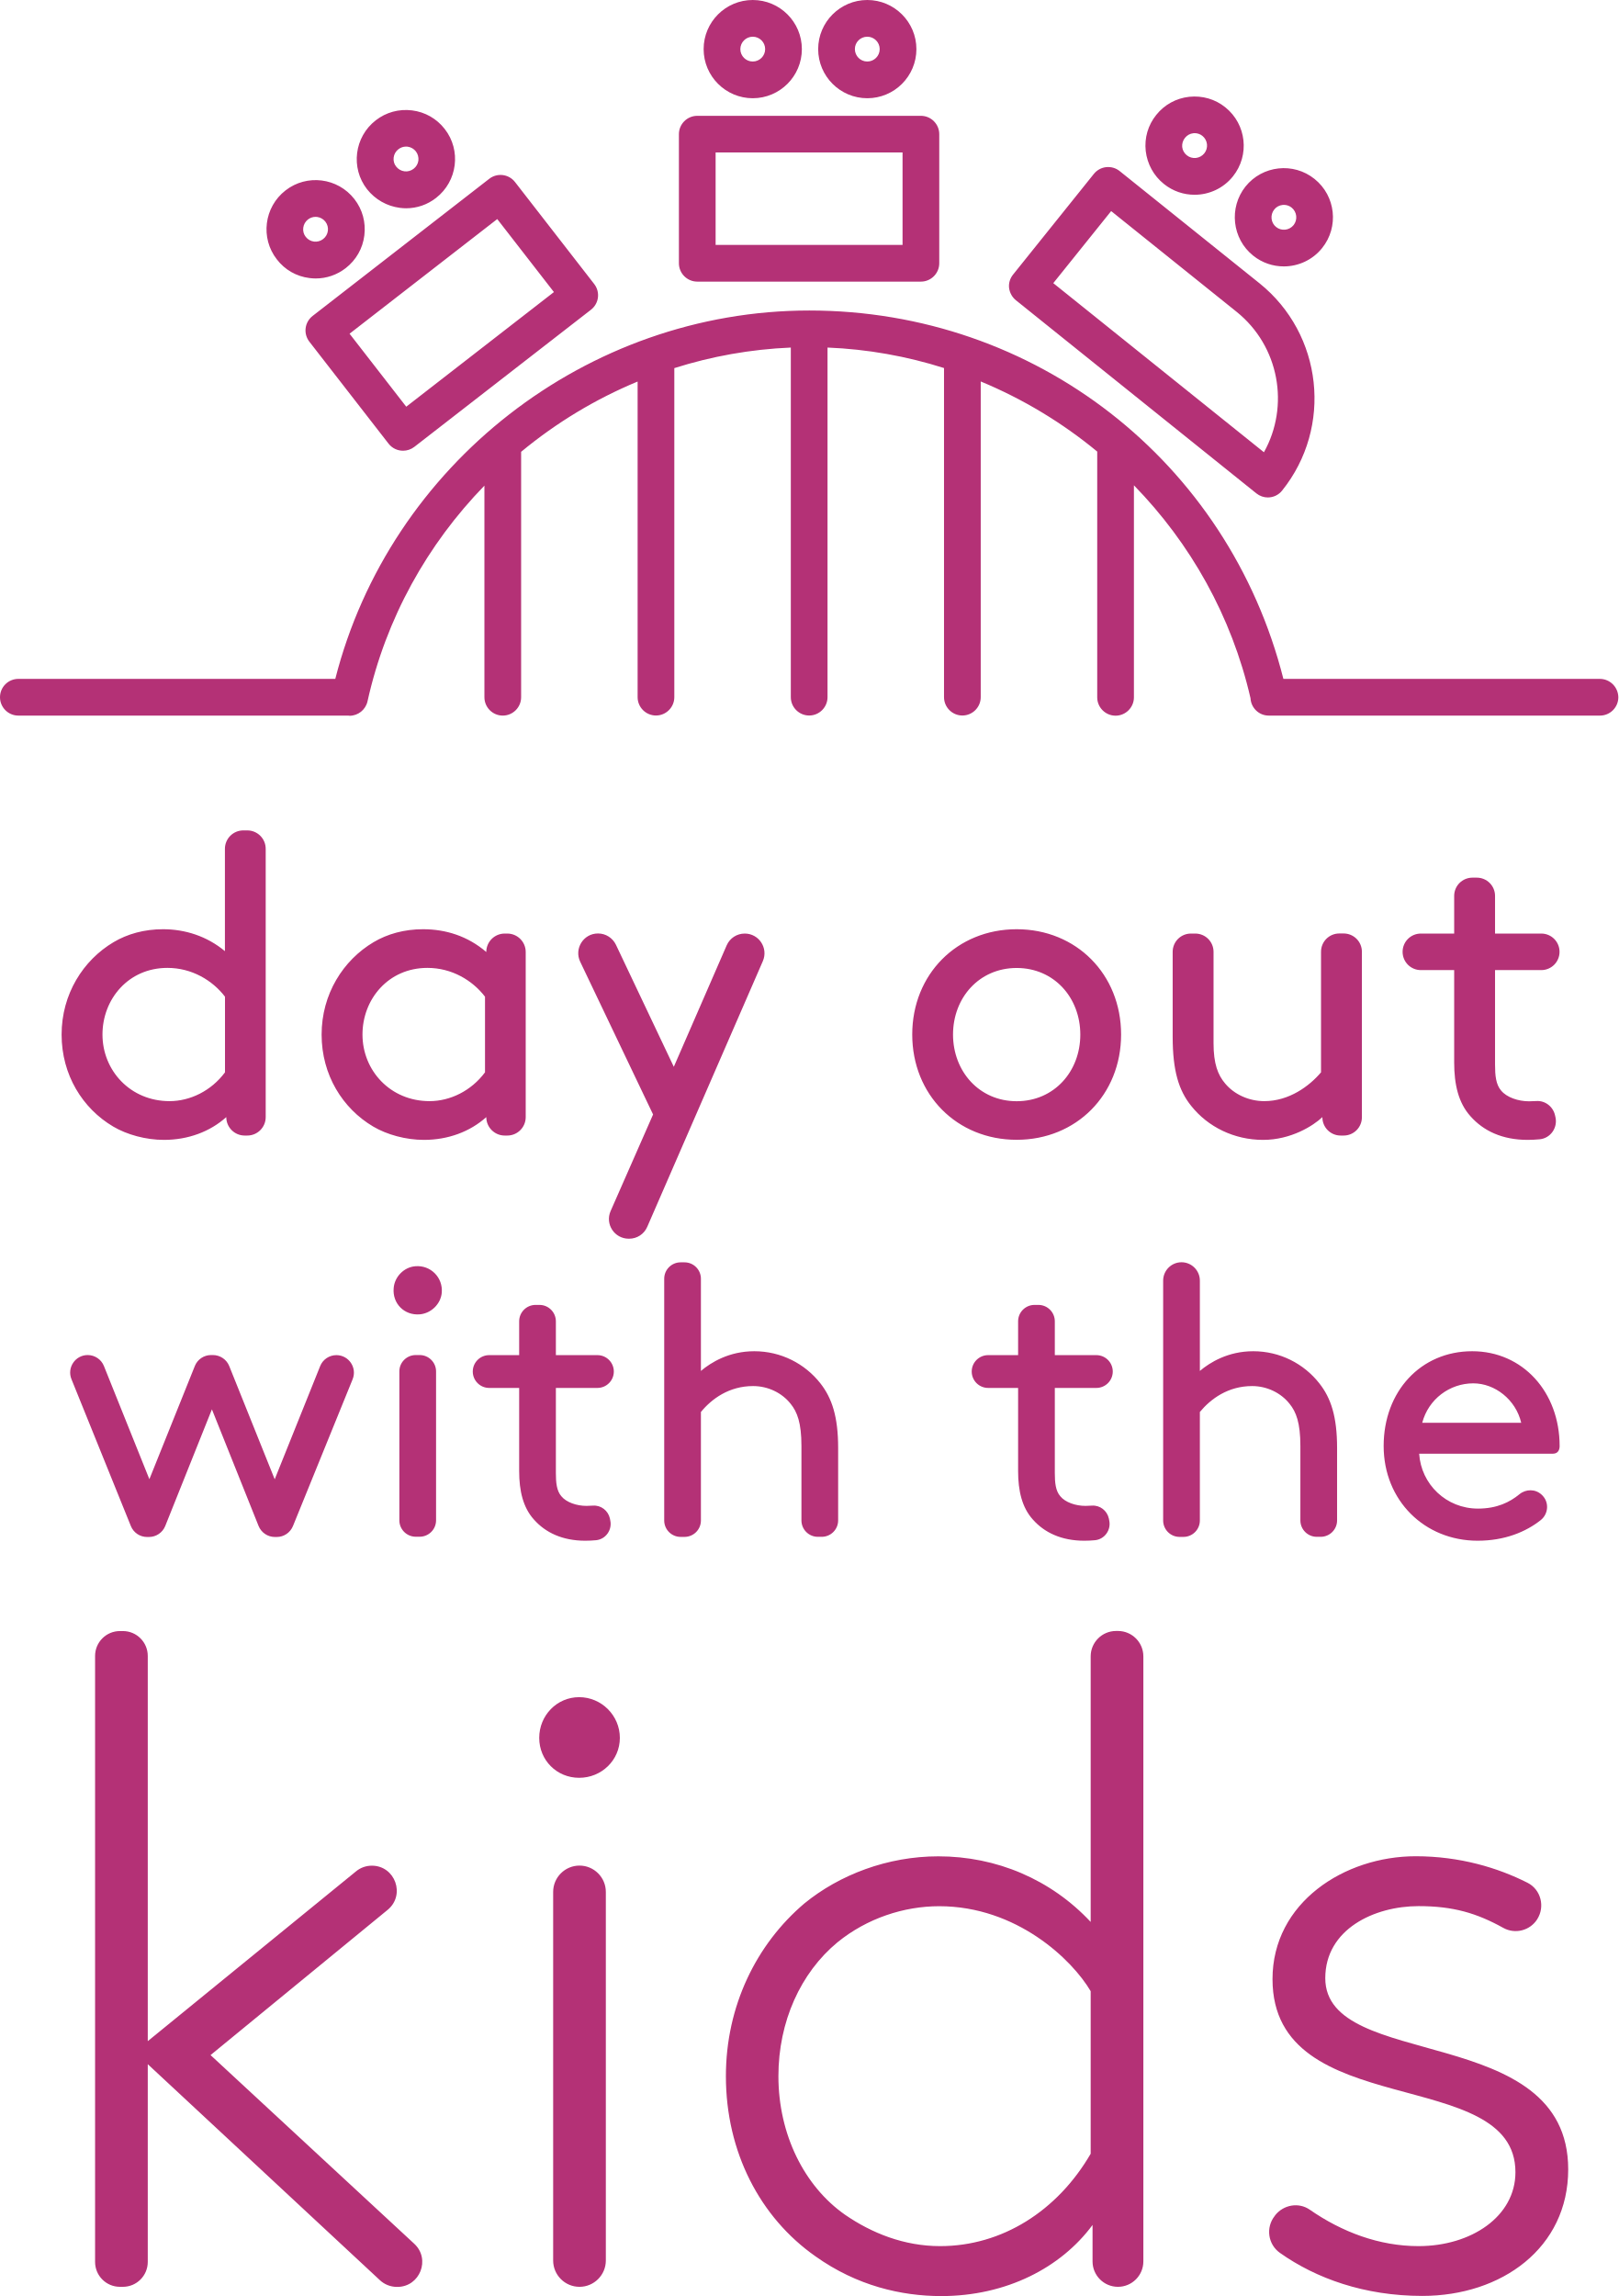
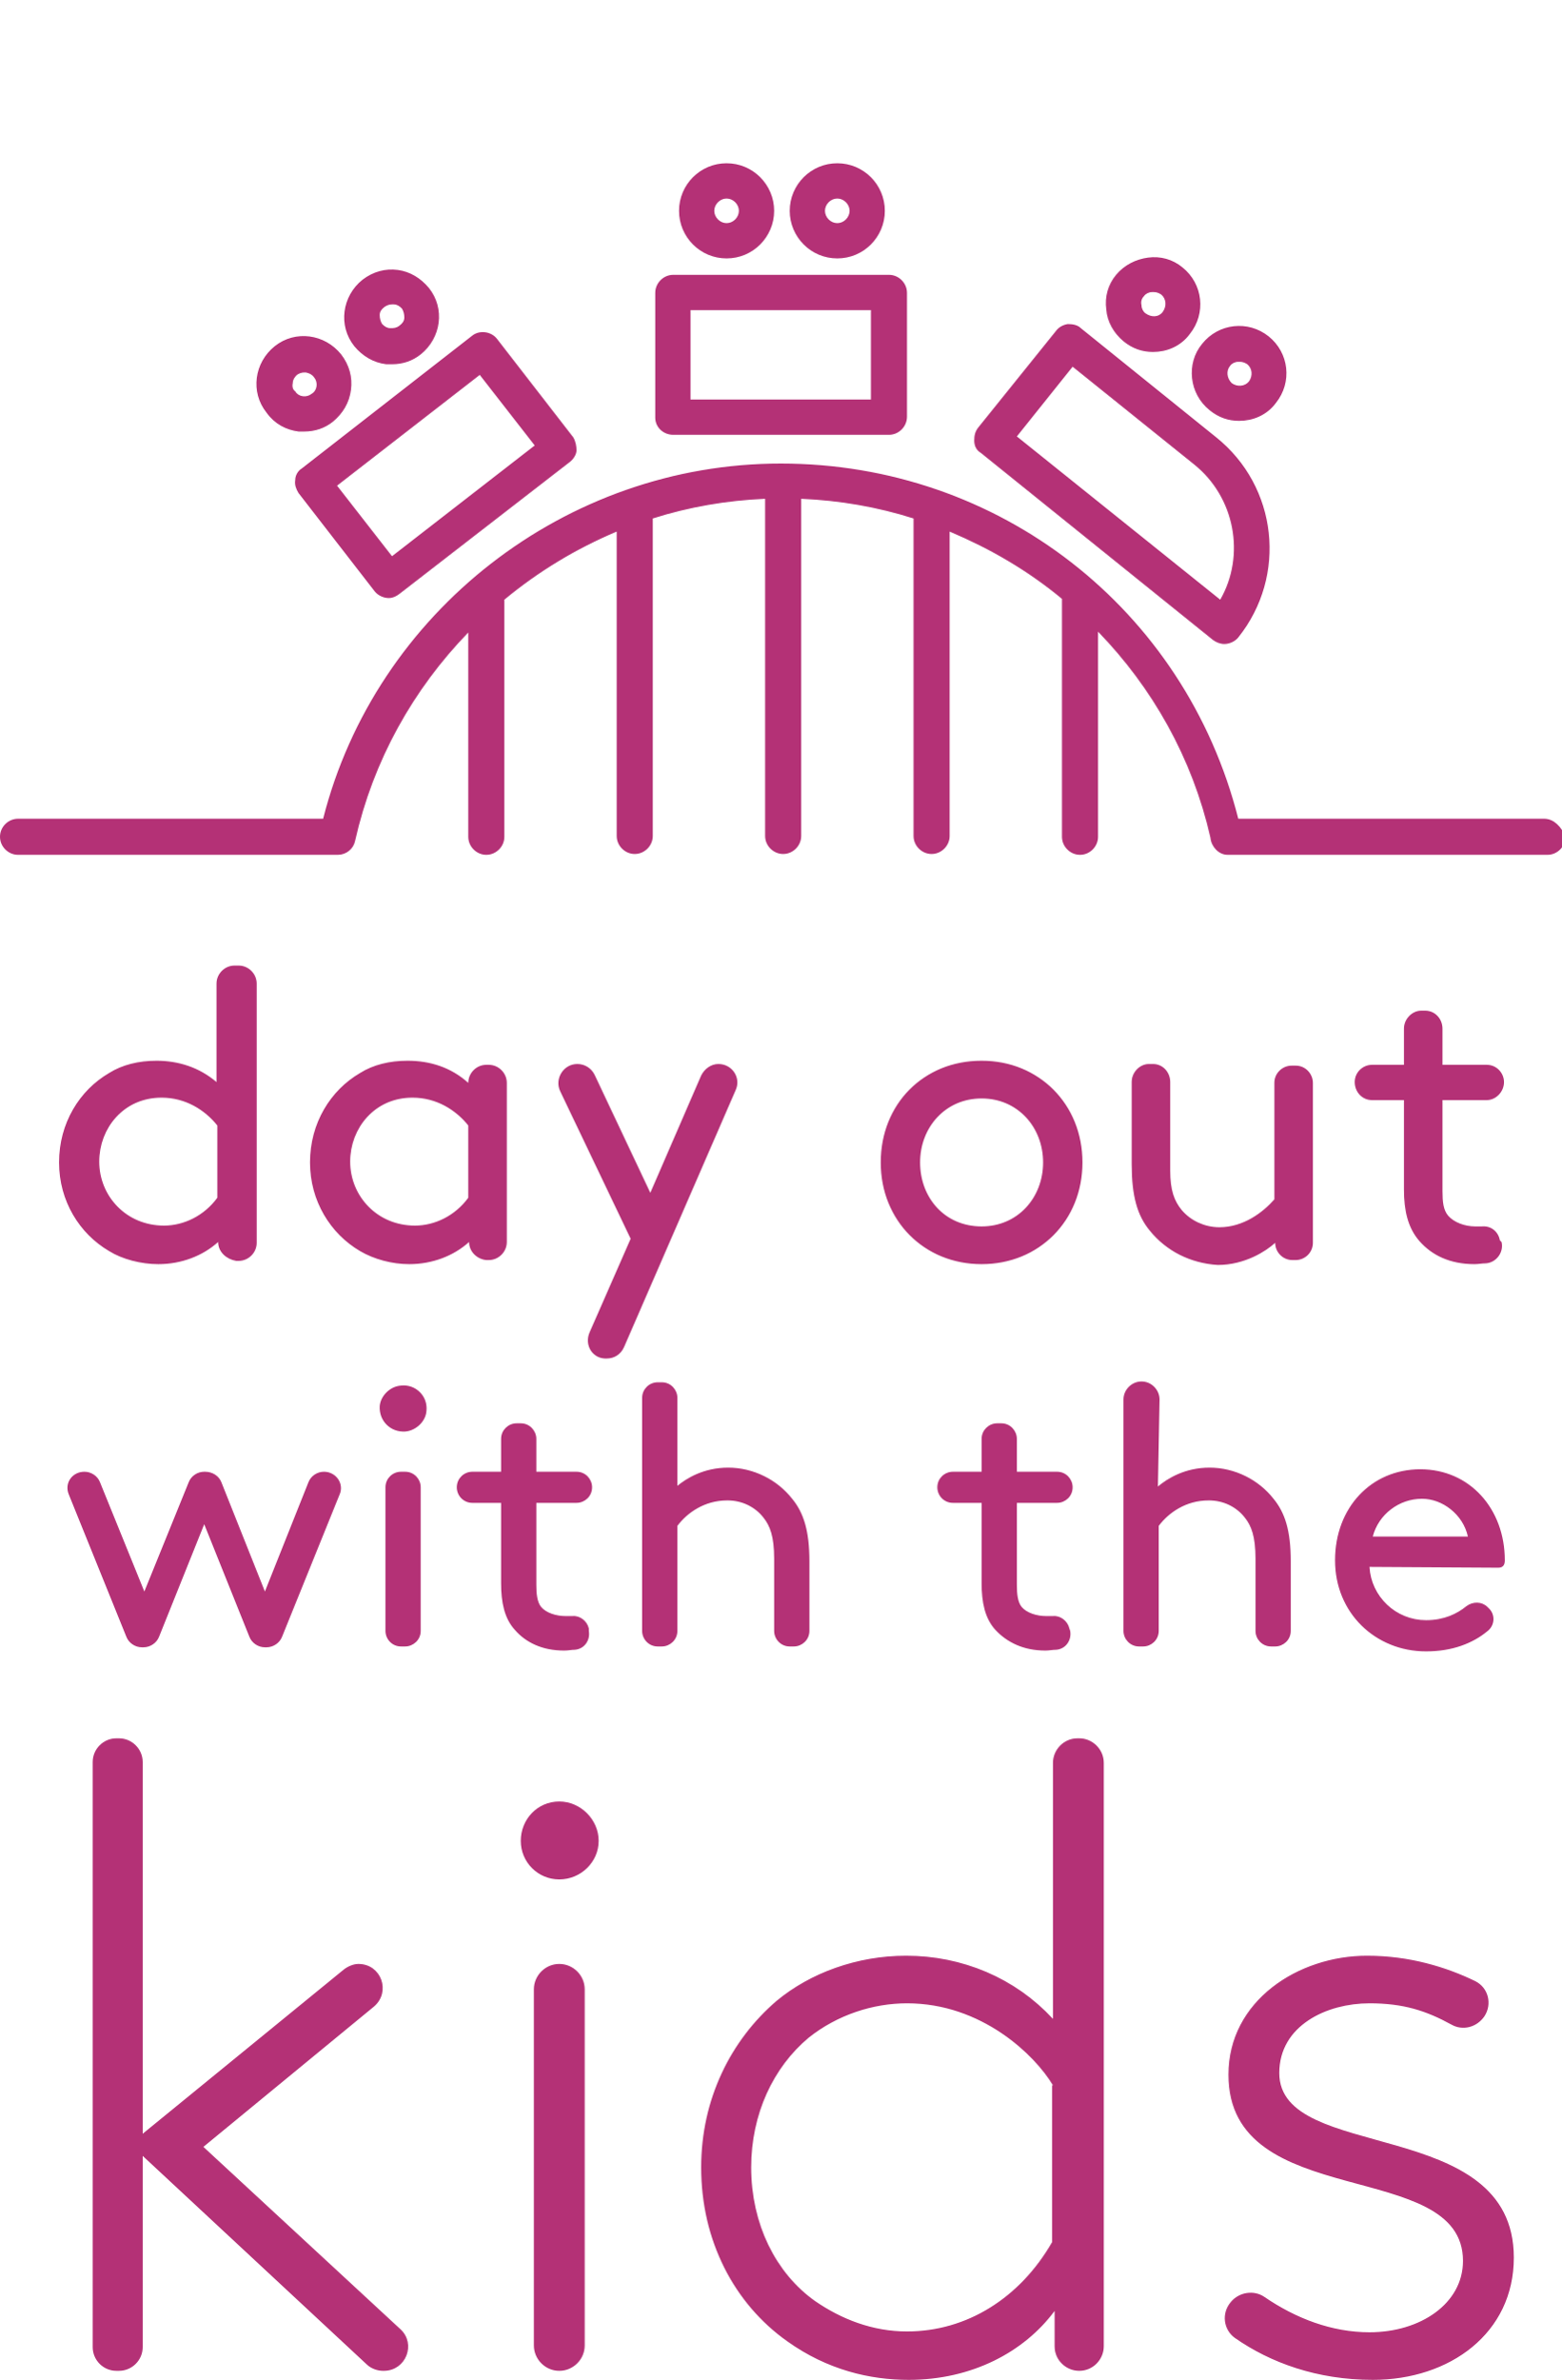
- <svg xmlns="http://www.w3.org/2000/svg" version="1.1" id="Layer_1" x="0px" y="0px" viewBox="0 0 190.44 270.19" style="enable-background:new 0 0 190.44 270.19;" xml:space="preserve">
+ <svg xmlns="http://www.w3.org/2000/svg" version="1.1" id="Layer_1" x="0px" y="0px" viewBox="0 0 190.4 290" style="enable-background:new 0 0 190.4 290;" xml:space="preserve">
  <style type="text/css">
	.st0{fill:#B43176;}
</style>
-   <path class="st0" d="M26.63,131.46c-1.92,1.72-4.5,2.68-7.34,2.68c-2.12,0-4.35-0.61-5.97-1.57c-3.59-2.12-6.07-6.07-6.07-10.82  c0-4.76,2.53-8.75,6.12-10.88c1.62-0.96,3.59-1.52,5.82-1.52c2.58,0,5.16,0.81,7.28,2.58V99.89c0-1.2,0.97-2.17,2.17-2.17h0.46  c1.2,0,2.17,0.97,2.17,2.17v31.57c0,1.2-0.97,2.17-2.17,2.17h-0.3C27.6,133.63,26.63,132.66,26.63,131.46L26.63,131.46z   M26.48,117.29c-1.47-1.92-3.9-3.39-6.78-3.39c-4.6,0-7.64,3.69-7.64,7.84c0,4.25,3.29,7.84,7.89,7.84c2.43,0,4.91-1.21,6.53-3.39  V117.29z M57.23,131.46c-1.92,1.72-4.5,2.68-7.34,2.68c-2.12,0-4.35-0.61-5.97-1.57c-3.59-2.12-6.07-6.07-6.07-10.82  c0-4.76,2.53-8.75,6.12-10.88c1.62-0.96,3.59-1.52,5.82-1.52c2.68,0,5.26,0.81,7.44,2.68v0c0-1.2,0.97-2.17,2.17-2.17h0.3  c1.2,0,2.17,0.97,2.17,2.17v19.43c0,1.2-0.97,2.17-2.17,2.17h-0.3C58.21,133.63,57.23,132.66,57.23,131.46L57.23,131.46z   M57.08,117.29c-1.47-1.92-3.9-3.39-6.78-3.39c-4.6,0-7.64,3.69-7.64,7.84c0,4.25,3.29,7.84,7.89,7.84c2.43,0,4.91-1.21,6.53-3.39  V117.29z M71.86,142.52l5-11.37l-8.58-17.98c-0.73-1.54,0.39-3.32,2.09-3.32h0.02c0.9,0,1.71,0.52,2.1,1.33l6.81,14.36l6.22-14.29  c0.37-0.85,1.2-1.39,2.13-1.39h0c1.67,0,2.79,1.71,2.13,3.24l-13.61,31.28c-0.37,0.85-1.2,1.39-2.13,1.39h-0.04  C72.31,145.77,71.19,144.05,71.86,142.52z M119.65,109.35c7.03,0,12.29,5.31,12.29,12.39s-5.26,12.39-12.29,12.39  s-12.29-5.31-12.29-12.39S112.62,109.35,119.65,109.35z M119.65,129.59c4.4,0,7.49-3.49,7.49-7.84c0-4.35-3.09-7.84-7.49-7.84  c-4.4,0-7.49,3.49-7.49,7.84C112.17,126.09,115.25,129.59,119.65,129.59z M140.19,130.14c-1.47-1.82-2.18-4.15-2.18-8.14v-9.99  c0-1.19,0.96-2.15,2.15-2.15h0.51c1.19,0,2.15,0.96,2.15,2.15v10.75c0,2.43,0.51,3.74,1.37,4.75c1.06,1.27,2.78,2.07,4.6,2.07  c2.93,0,5.31-1.77,6.68-3.39v-14.19c0-1.19,0.96-2.15,2.15-2.15h0.51c1.19,0,2.15,0.96,2.15,2.15v19.48c0,1.19-0.96,2.15-2.15,2.15  h-0.35c-1.19,0-2.15-0.96-2.15-2.15v-0.02c-1.06,1.01-3.69,2.68-6.98,2.68C145.25,134.14,142.16,132.62,140.19,130.14z   M183.06,131.47c0.28,1.25-0.59,2.48-1.86,2.6c-0.46,0.04-0.94,0.07-1.41,0.07c-2.99,0-5.21-1.06-6.73-2.78  c-1.42-1.57-1.92-3.74-1.92-6.32v-10.88h-3.92c-1.19,0-2.15-0.96-2.15-2.15v0c0-1.19,0.96-2.15,2.15-2.15h3.92v-4.43  c0-1.19,0.96-2.15,2.15-2.15h0.51c1.19,0,2.15,0.96,2.15,2.15v4.43h5.44c1.19,0,2.15,0.96,2.15,2.15v0c0,1.19-0.96,2.15-2.15,2.15  h-5.44v11.13c0,1.27,0.1,2.33,0.71,3.04c0.66,0.81,2.02,1.27,3.29,1.27c0.24,0,0.53-0.01,0.84-0.03c1.05-0.08,1.99,0.65,2.22,1.68  L183.06,131.47z M26.98,160.76l5.35,13.32l5.35-13.32c0.31-0.78,1.07-1.29,1.91-1.29h0c1.46,0,2.46,1.48,1.91,2.84l-7.02,17.27  c-0.32,0.78-1.07,1.29-1.91,1.29h-0.22c-0.84,0-1.6-0.51-1.92-1.3l-5.49-13.72l-5.49,13.72c-0.31,0.78-1.07,1.3-1.92,1.3h-0.22  c-0.84,0-1.6-0.51-1.91-1.29L8.41,162.3c-0.55-1.36,0.45-2.84,1.91-2.84h0c0.84,0,1.6,0.51,1.91,1.29l5.35,13.32l5.35-13.32  c0.31-0.78,1.07-1.29,1.91-1.29h0.21C25.91,159.46,26.67,159.98,26.98,160.76z M48.87,149.01c1.8-0.16,3.28,1.32,3.12,3.12  c-0.12,1.33-1.26,2.43-2.59,2.54c-1.81,0.15-3.23-1.27-3.07-3.08C46.43,150.26,47.53,149.12,48.87,149.01z M48.93,159.46h0.46  c1.07,0,1.93,0.87,1.93,1.93v17.52c0,1.07-0.87,1.93-1.93,1.93h-0.46c-1.07,0-1.93-0.87-1.93-1.93V161.4  C46.99,160.33,47.86,159.46,48.93,159.46z M71.82,178.91c0.25,1.12-0.53,2.23-1.67,2.34c-0.42,0.04-0.85,0.06-1.27,0.06  c-2.69,0-4.69-0.96-6.05-2.5c-1.27-1.41-1.73-3.37-1.73-5.69v-9.79h-3.53c-1.07,0-1.93-0.87-1.93-1.93v0c0-1.07,0.87-1.93,1.93-1.93  h3.53v-3.98c0-1.07,0.87-1.93,1.93-1.93h0.46c1.07,0,1.93,0.87,1.93,1.93v3.98h4.89c1.07,0,1.93,0.87,1.93,1.93v0  c0,1.07-0.87,1.93-1.93,1.93h-4.89v10.01c0,1.14,0.09,2.09,0.64,2.73c0.59,0.73,1.82,1.14,2.96,1.14c0.21,0,0.48-0.01,0.76-0.03  c0.95-0.07,1.8,0.59,2,1.52L71.82,178.91z M82.49,161.33c1.18-1,3.32-2.32,6.28-2.32c3.14,0,5.96,1.46,7.78,3.78  c1.36,1.73,2.09,3.92,2.09,7.6v8.53c0,1.07-0.87,1.93-1.93,1.93h-0.46c-1.07,0-1.93-0.87-1.93-1.93v-8.76c0-2.73-0.5-4.01-1.27-4.96  c-1-1.27-2.64-2.09-4.42-2.09c-2.82,0-4.87,1.5-6.14,3.05v12.77c0,1.07-0.87,1.93-1.93,1.93H80.1c-1.07,0-1.93-0.87-1.93-1.93  v-28.45c0-1.07,0.87-1.93,1.93-1.93h0.46c1.07,0,1.93,0.87,1.93,1.93V161.33z M130.54,178.91c0.25,1.12-0.53,2.23-1.67,2.34  c-0.42,0.04-0.85,0.06-1.27,0.06c-2.68,0-4.69-0.96-6.05-2.5c-1.27-1.41-1.73-3.37-1.73-5.69v-9.79h-3.53  c-1.07,0-1.93-0.87-1.93-1.93v0c0-1.07,0.87-1.93,1.93-1.93h3.53v-3.98c0-1.07,0.87-1.93,1.93-1.93h0.46c1.07,0,1.93,0.87,1.93,1.93  v3.98h4.89c1.07,0,1.93,0.87,1.93,1.93v0c0,1.07-0.87,1.93-1.93,1.93h-4.89v10.01c0,1.14,0.09,2.09,0.64,2.73  c0.59,0.73,1.82,1.14,2.96,1.14c0.21,0,0.48-0.01,0.76-0.03c0.95-0.07,1.8,0.59,2,1.52L130.54,178.91z M141.21,161.33  c1.18-1,3.32-2.32,6.28-2.32c3.14,0,5.96,1.46,7.78,3.78c1.37,1.73,2.09,3.92,2.09,7.6v8.53c0,1.07-0.87,1.93-1.93,1.93h-0.46  c-1.07,0-1.93-0.87-1.93-1.93v-8.76c0-2.73-0.5-4.01-1.27-4.96c-1-1.27-2.64-2.09-4.41-2.09c-2.82,0-4.87,1.5-6.15,3.05v12.77  c0,1.07-0.87,1.93-1.93,1.93h-0.46c-1.07,0-1.93-0.87-1.93-1.93V150.7c0-1.19,0.97-2.16,2.16-2.16l0,0c1.19,0,2.16,0.97,2.16,2.16  V161.33z M167.02,171.07c0.23,3.6,3.19,6.46,6.92,6.46c2.24,0,3.75-0.76,4.88-1.69c0.77-0.63,1.88-0.63,2.61,0.05l0.05,0.05  c0.86,0.82,0.77,2.21-0.16,2.95c-1.73,1.37-4.22,2.42-7.42,2.42c-6.24,0-11.06-4.73-11.06-11.15c0-6.42,4.37-11.15,10.42-11.15  c5.96,0,10.29,4.82,10.29,11.15c0,0.37-0.12,0.9-0.79,0.91H167.02z M167.38,167.43h11.65c-0.64-2.73-3.1-4.64-5.64-4.64  C170.61,162.79,168.11,164.65,167.38,167.43z M44.7,268.32l-27.31-25.41v23.27c0,1.62-1.31,2.93-2.93,2.93h-0.34  c-1.62,0-2.93-1.31-2.93-2.93v-71.31c0-1.62,1.31-2.93,2.93-2.93h0.34c1.62,0,2.93,1.31,2.93,2.93v45.33l24.52-19.99  c0.52-0.43,1.18-0.66,1.85-0.66h0c2.75,0,3.99,3.45,1.86,5.2l-20.84,17.09l23.97,22.2c1.96,1.81,0.67,5.08-1.99,5.08h-0.07  C45.95,269.11,45.24,268.83,44.7,268.32z M68.16,199.72c2.63,0,4.79,2.16,4.79,4.79c0,2.63-2.16,4.7-4.79,4.7  c-2.63,0-4.7-2.07-4.7-4.7C63.46,201.88,65.53,199.72,68.16,199.72z M68.2,219.54L68.2,219.54c1.71,0,3.1,1.39,3.1,3.1v43.37  c0,1.71-1.39,3.1-3.1,3.1l0,0c-1.71,0-3.1-1.39-3.1-3.1v-43.37C65.1,220.93,66.49,219.54,68.2,219.54z M95.97,265.52  c-6.52-4.57-10.54-12.28-10.54-21.2c0-8.26,3.59-15.54,9.24-20.33c4.13-3.37,9.78-5.54,15.76-5.54c6.85,0,13.26,2.72,17.93,7.72  v-31.25c0-1.65,1.34-2.99,2.99-2.99h0.22c1.65,0,2.99,1.34,2.99,2.99v71.2c0,1.65-1.34,2.99-2.99,2.99h0  c-1.65,0-2.99-1.34-2.99-2.99v-4.29c-3.69,5-10.11,8.37-17.83,8.37C106.07,270.19,100.86,269,95.97,265.52z M128.36,234.32  c-2.17-3.7-8.7-10-17.83-10c-4.13,0-8.48,1.41-11.96,4.24c-4.35,3.59-6.96,9.35-6.96,15.76c0,6.85,3.04,12.94,7.83,16.3  c3.15,2.17,6.96,3.7,11.2,3.7c7.28,0,13.8-4.13,17.72-10.87V234.32z M150.08,260.68c0.98-1.23,2.76-1.55,4.06-0.65  c3.79,2.63,8.18,4.29,12.8,4.29c6.2,0,11.41-3.48,11.41-8.7c0-12.72-28.59-5.76-28.59-22.72c0-9.02,8.48-14.46,16.85-14.46  c5.2,0,9.68,1.36,13.16,3.12c1.58,0.8,2.09,2.81,1.14,4.3l0,0c-0.85,1.34-2.61,1.78-3.99,1.01c-3.12-1.73-5.88-2.56-9.97-2.56  c-5.22,0-10.98,2.72-10.98,8.48c0,10.98,28.59,5.11,28.59,22.5c0,9.24-7.83,14.89-17.17,14.89c-6.82,0-12.52-2.07-16.75-5.06  c-1.42-1-1.7-2.99-0.62-4.35L150.08,260.68z M188.28,79.89h-37.24c-6.48-25.6-29.2-43.35-55.79-43.35  c-26.19,0-49.37,18.13-55.79,43.35H2.16C0.97,79.89,0,80.85,0,82.05c0,1.19,0.97,2.16,2.16,2.16h38.83c0.05,0,0.1,0.02,0.15,0.02  c0.99,0,1.88-0.69,2.11-1.69c2.17-9.79,7.06-18.5,13.76-25.39v24.9c0,1.19,0.97,2.16,2.16,2.16c1.19,0,2.16-0.97,2.16-2.16V53.17  c4.12-3.41,8.74-6.21,13.71-8.27v37.14c0,1.19,0.97,2.16,2.16,2.16c1.19,0,2.16-0.97,2.16-2.16V43.32  c4.38-1.39,8.98-2.22,13.71-2.42v41.14c0,1.19,0.97,2.16,2.16,2.16c1.19,0,2.16-0.97,2.16-2.16V40.9c4.72,0.19,9.32,1.02,13.71,2.41  v38.73c0,1.19,0.97,2.16,2.16,2.16c1.19,0,2.16-0.97,2.16-2.16V44.89c4.97,2.06,9.59,4.85,13.71,8.25v28.92  c0,1.19,0.97,2.16,2.16,2.16c1.19,0,2.16-0.97,2.16-2.16V57.11c6.64,6.81,11.5,15.39,13.72,25.05c0.06,1.14,0.99,2.05,2.15,2.05  h38.98c1.19,0,2.16-0.97,2.16-2.16C190.44,80.85,189.47,79.89,188.28,79.89z M82.06,33.14h26.32c1.19,0,2.16-0.97,2.16-2.16V15.79  c0-1.19-0.97-2.16-2.16-2.16H82.06c-1.19,0-2.16,0.97-2.16,2.16v15.19C79.9,32.17,80.87,33.14,82.06,33.14z M84.22,17.94h22v10.88  h-22V17.94z M88.59,11.56c3.19,0,5.78-2.59,5.78-5.78c0-3.19-2.59-5.78-5.78-5.78s-5.78,2.59-5.78,5.78  C82.81,8.97,85.41,11.56,88.59,11.56z M88.59,4.32c0.81,0,1.46,0.66,1.46,1.46c0,0.81-0.66,1.46-1.46,1.46  c-0.81,0-1.46-0.66-1.46-1.46C87.13,4.98,87.79,4.32,88.59,4.32z M102.07,11.56c3.19,0,5.78-2.59,5.78-5.78  c0-3.19-2.6-5.78-5.78-5.78s-5.78,2.59-5.78,5.78C96.29,8.97,98.88,11.56,102.07,11.56z M102.07,4.32c0.81,0,1.46,0.66,1.46,1.46  c0,0.81-0.66,1.46-1.46,1.46c-0.81,0-1.46-0.66-1.46-1.46C100.6,4.98,101.26,4.32,102.07,4.32z M119.57,35.34l28.29,22.72  c0.4,0.32,0.88,0.48,1.35,0.48c0.63,0,1.26-0.28,1.68-0.81c5.99-7.46,4.79-18.41-2.67-24.4l-16.45-13.2  c-0.45-0.36-1.01-0.52-1.59-0.46c-0.57,0.06-1.09,0.35-1.45,0.8l-9.51,11.85c-0.36,0.45-0.53,1.02-0.46,1.59  C118.84,34.46,119.12,34.98,119.57,35.34z M130.77,24.84l14.76,11.85c5.03,4.04,6.27,11.08,3.22,16.53l-24.79-19.9L130.77,24.84z   M136.98,21.65c1.07,0.86,2.34,1.27,3.61,1.27c1.69,0,3.37-0.74,4.51-2.16c2-2.49,1.6-6.13-0.89-8.13c-1.2-0.97-2.71-1.4-4.25-1.24  c-1.54,0.17-2.91,0.92-3.88,2.13c-0.97,1.2-1.41,2.71-1.24,4.25C135.02,19.3,135.77,20.68,136.98,21.65z M139.46,16.22  c0.24-0.3,0.59-0.5,0.98-0.54c0.06-0.01,0.11-0.01,0.16-0.01c0.33,0,0.65,0.11,0.91,0.32c0.63,0.51,0.73,1.43,0.22,2.06  c-0.51,0.63-1.43,0.73-2.06,0.22c-0.3-0.24-0.5-0.59-0.54-0.98C139.1,16.91,139.21,16.53,139.46,16.22z M147.48,30.08  c1.07,0.86,2.34,1.27,3.61,1.27c1.69,0,3.37-0.74,4.51-2.16c2-2.49,1.6-6.13-0.89-8.13c-2.49-2-6.13-1.6-8.13,0.89  C144.6,24.44,145,28.09,147.48,30.08z M149.96,24.66c0.24-0.31,0.59-0.5,0.98-0.54c0.05-0.01,0.11-0.01,0.16-0.01  c0.33,0,0.65,0.11,0.91,0.32c0.63,0.51,0.73,1.43,0.23,2.06c-0.51,0.63-1.43,0.73-2.06,0.22C149.56,26.21,149.46,25.29,149.96,24.66  z M35.97,38.62c-0.07,0.57,0.09,1.14,0.44,1.59l9.32,12c0.43,0.55,1.06,0.83,1.71,0.83c0.46,0,0.93-0.15,1.32-0.45l20.79-16.14  c0.45-0.35,0.75-0.87,0.82-1.44c0.07-0.57-0.09-1.14-0.44-1.59l-9.32-12c-0.73-0.94-2.09-1.11-3.03-0.38L36.79,37.18  C36.34,37.53,36.04,38.05,35.97,38.62z M58.52,25.78l6.67,8.59L47.81,47.86l-6.67-8.59L58.52,25.78z M36.42,32.72  c0.25,0.03,0.49,0.05,0.73,0.05c1.28,0,2.51-0.42,3.54-1.22c1.22-0.95,2-2.31,2.19-3.85c0.19-1.53-0.22-3.05-1.17-4.27  c-1.96-2.52-5.6-2.98-8.11-1.02c-2.52,1.96-2.98,5.6-1.02,8.11C33.52,31.75,34.88,32.53,36.42,32.72z M35.69,26.8  c0.05-0.39,0.25-0.73,0.55-0.97c0.26-0.2,0.57-0.31,0.89-0.31c0.06,0,0.12,0,0.19,0.01c0.39,0.05,0.73,0.25,0.97,0.55  c0.5,0.64,0.38,1.56-0.26,2.05c-0.64,0.5-1.56,0.38-2.05-0.26C35.74,27.57,35.64,27.19,35.69,26.8z M47.06,24.46  c0.24,0.03,0.49,0.05,0.73,0.05c1.28,0,2.51-0.42,3.53-1.22c2.52-1.96,2.98-5.6,1.02-8.11c-0.95-1.22-2.31-2-3.85-2.19  c-1.54-0.19-3.05,0.22-4.27,1.17c-2.52,1.96-2.98,5.6-1.02,8.11C44.16,23.48,45.53,24.26,47.06,24.46z M46.33,18.53  c0.05-0.39,0.25-0.73,0.56-0.97c0.26-0.2,0.57-0.31,0.89-0.31c0.06,0,0.12,0,0.19,0.01c0.39,0.05,0.73,0.25,0.97,0.55  c0.24,0.31,0.34,0.69,0.3,1.08c-0.05,0.39-0.25,0.73-0.56,0.97c-0.31,0.24-0.69,0.35-1.08,0.3c-0.39-0.05-0.73-0.25-0.97-0.55  C46.38,19.31,46.28,18.92,46.33,18.53z" />
+   <path class="st0" d="M26.6,151.4c-1.9,1.7-4.5,2.7-7.3,2.7c-2.1,0-4.4-0.6-6-1.6c-3.6-2.1-6.1-6.1-6.1-10.8c0-4.8,2.5-8.8,6.1-10.9  c1.6-1,3.6-1.5,5.8-1.5c2.6,0,5.2,0.8,7.3,2.6v-12c0-1.2,1-2.2,2.2-2.2h0.5c1.2,0,2.2,1,2.2,2.2v31.6c0,1.2-1,2.2-2.2,2.2h-0.3  C27.6,153.5,26.6,152.6,26.6,151.4L26.6,151.4z M26.5,137.2c-1.5-1.9-3.9-3.4-6.8-3.4c-4.6,0-7.6,3.7-7.6,7.8c0,4.2,3.3,7.8,7.9,7.8  c2.4,0,4.9-1.2,6.5-3.4V137.2z M57.2,151.4c-1.9,1.7-4.5,2.7-7.3,2.7c-2.1,0-4.3-0.6-6-1.6c-3.6-2.1-6.1-6.1-6.1-10.8  c0-4.8,2.5-8.8,6.1-10.9c1.6-1,3.6-1.5,5.8-1.5c2.7,0,5.3,0.8,7.4,2.7l0,0c0-1.2,1-2.2,2.2-2.2h0.3c1.2,0,2.2,1,2.2,2.2v19.4  c0,1.2-1,2.2-2.2,2.2h-0.3C58.2,153.5,57.2,152.6,57.2,151.4L57.2,151.4z M57.1,137.2c-1.5-1.9-3.9-3.4-6.8-3.4  c-4.6,0-7.6,3.7-7.6,7.8c0,4.2,3.3,7.8,7.9,7.8c2.4,0,4.9-1.2,6.5-3.4V137.2z M71.9,162.4l5-11.4l-8.6-18c-0.7-1.5,0.4-3.3,2.1-3.3  h0c0.9,0,1.7,0.5,2.1,1.3l6.8,14.4l6.2-14.3c0.4-0.8,1.2-1.4,2.1-1.4l0,0c1.7,0,2.8,1.7,2.1,3.2l-13.6,31.3  c-0.4,0.9-1.2,1.4-2.1,1.4h0C72.3,165.7,71.2,164,71.9,162.4z M119.7,129.3c7,0,12.3,5.3,12.3,12.4c0,7.1-5.3,12.4-12.3,12.4  s-12.3-5.3-12.3-12.4S112.6,129.3,119.7,129.3z M119.7,149.5c4.4,0,7.5-3.5,7.5-7.8s-3.1-7.8-7.5-7.8s-7.5,3.5-7.5,7.8  C112.2,146,115.2,149.5,119.7,149.5z M140.2,150c-1.5-1.8-2.2-4.2-2.2-8.1v-10c0-1.2,1-2.2,2.1-2.2h0.5c1.2,0,2.1,1,2.1,2.2v10.8  c0,2.4,0.5,3.7,1.4,4.8c1.1,1.3,2.8,2.1,4.6,2.1c2.9,0,5.3-1.8,6.7-3.4v-14.2c0-1.2,1-2.1,2.1-2.1h0.5c1.2,0,2.1,1,2.1,2.1v19.5  c0,1.2-1,2.1-2.1,2.1h-0.4c-1.2,0-2.1-1-2.1-2.1v0c-1.1,1-3.7,2.7-7,2.7C145.2,154,142.2,152.5,140.2,150z M183.1,151.4  c0.3,1.2-0.6,2.5-1.9,2.6c-0.5,0-0.9,0.1-1.4,0.1c-3,0-5.2-1.1-6.7-2.8c-1.4-1.6-1.9-3.7-1.9-6.3v-10.9h-3.9c-1.2,0-2.1-1-2.1-2.2  l0,0c0-1.2,1-2.1,2.1-2.1h3.9v-4.4c0-1.2,1-2.2,2.1-2.2h0.5c1.2,0,2.1,1,2.1,2.2v4.4h5.4c1.2,0,2.1,1,2.1,2.1l0,0  c0,1.2-1,2.2-2.1,2.2h-5.4v11.1c0,1.3,0.1,2.3,0.7,3c0.7,0.8,2,1.3,3.3,1.3c0.2,0,0.5,0,0.8,0c1.1-0.1,2,0.6,2.2,1.7L183.1,151.4z   M27,180.7l5.3,13.3l5.3-13.3c0.3-0.8,1.1-1.3,1.9-1.3l0,0c1.5,0,2.5,1.5,1.9,2.8l-7,17.3c-0.3,0.8-1.1,1.3-1.9,1.3h-0.2  c-0.8,0-1.6-0.5-1.9-1.3l-5.5-13.7l-5.5,13.7c-0.3,0.8-1.1,1.3-1.9,1.3h-0.2c-0.8,0-1.6-0.5-1.9-1.3l-7-17.3  c-0.6-1.4,0.4-2.8,1.9-2.8l0,0c0.8,0,1.6,0.5,1.9,1.3l5.4,13.3l5.4-13.3c0.3-0.8,1.1-1.3,1.9-1.3H25C25.9,179.4,26.7,179.9,27,180.7  z M48.9,168.9c1.8-0.2,3.3,1.3,3.1,3.1c-0.1,1.3-1.3,2.4-2.6,2.5c-1.8,0.1-3.2-1.3-3.1-3.1C46.4,170.2,47.5,169,48.9,168.9z   M48.9,179.4h0.5c1.1,0,1.9,0.9,1.9,1.9v17.5c0,1.1-0.9,1.9-1.9,1.9h-0.5c-1.1,0-1.9-0.9-1.9-1.9v-17.5  C47,180.2,47.9,179.4,48.9,179.4z M71.8,198.8c0.2,1.1-0.5,2.2-1.7,2.3c-0.4,0-0.8,0.1-1.3,0.1c-2.7,0-4.7-1-6-2.5  c-1.3-1.4-1.7-3.4-1.7-5.7v-9.8h-3.5c-1.1,0-1.9-0.9-1.9-1.9l0,0c0-1.1,0.9-1.9,1.9-1.9h3.5v-4c0-1.1,0.9-1.9,1.9-1.9h0.5  c1.1,0,1.9,0.9,1.9,1.9v4h4.9c1.1,0,1.9,0.9,1.9,1.9l0,0c0,1.1-0.9,1.9-1.9,1.9h-4.9v10c0,1.1,0.1,2.1,0.6,2.7  c0.6,0.7,1.8,1.1,3,1.1c0.2,0,0.5,0,0.8,0c0.9-0.1,1.8,0.6,2,1.5L71.8,198.8z M82.5,181.2c1.2-1,3.3-2.3,6.3-2.3  c3.1,0,6,1.5,7.8,3.8c1.4,1.7,2.1,3.9,2.1,7.6v8.5c0,1.1-0.9,1.9-1.9,1.9h-0.5c-1.1,0-1.9-0.9-1.9-1.9v-8.8c0-2.7-0.5-4-1.3-5  c-1-1.3-2.6-2.1-4.4-2.1c-2.8,0-4.9,1.5-6.1,3.1v12.8c0,1.1-0.9,1.9-1.9,1.9h-0.5c-1.1,0-1.9-0.9-1.9-1.9v-28.4  c0-1.1,0.9-1.9,1.9-1.9h0.5c1.1,0,1.9,0.9,1.9,1.9V181.2z M130.5,198.8c0.2,1.1-0.5,2.2-1.7,2.3c-0.4,0-0.9,0.1-1.3,0.1  c-2.7,0-4.7-1-6.1-2.5c-1.3-1.4-1.7-3.4-1.7-5.7v-9.8h-3.5c-1.1,0-1.9-0.9-1.9-1.9l0,0c0-1.1,0.9-1.9,1.9-1.9h3.5v-4  c0-1.1,0.9-1.9,1.9-1.9h0.5c1.1,0,1.9,0.9,1.9,1.9v4h4.9c1.1,0,1.9,0.9,1.9,1.9l0,0c0,1.1-0.9,1.9-1.9,1.9h-4.9v10  c0,1.1,0.1,2.1,0.6,2.7c0.6,0.7,1.8,1.1,3,1.1c0.2,0,0.5,0,0.8,0c0.9-0.1,1.8,0.6,2,1.5L130.5,198.8z M141.2,181.2  c1.2-1,3.3-2.3,6.3-2.3c3.1,0,6,1.5,7.8,3.8c1.4,1.7,2.1,3.9,2.1,7.6v8.5c0,1.1-0.9,1.9-1.9,1.9H155c-1.1,0-1.9-0.9-1.9-1.9v-8.8  c0-2.7-0.5-4-1.3-5c-1-1.3-2.6-2.1-4.4-2.1c-2.8,0-4.9,1.5-6.1,3.1v12.8c0,1.1-0.9,1.9-1.9,1.9h-0.5c-1.1,0-1.9-0.9-1.9-1.9v-28.2  c0-1.2,1-2.2,2.2-2.2l0,0c1.2,0,2.2,1,2.2,2.2L141.2,181.2L141.2,181.2z M167,191c0.2,3.6,3.2,6.5,6.9,6.5c2.2,0,3.8-0.8,4.9-1.7  c0.8-0.6,1.9-0.6,2.6,0.1l0.1,0.1c0.9,0.8,0.8,2.2-0.2,2.9c-1.7,1.4-4.2,2.4-7.4,2.4c-6.2,0-11.1-4.7-11.1-11.1s4.4-11.1,10.4-11.1  c6,0,10.3,4.8,10.3,11.1c0,0.4-0.1,0.9-0.8,0.9L167,191L167,191z M167.4,187.3H179c-0.6-2.7-3.1-4.6-5.6-4.6  C170.6,182.7,168.1,184.6,167.4,187.3z M44.7,288.2l-27.3-25.4v23.3c0,1.6-1.3,2.9-2.9,2.9h-0.3c-1.6,0-2.9-1.3-2.9-2.9v-71.3  c0-1.6,1.3-2.9,2.9-2.9h0.3c1.6,0,2.9,1.3,2.9,2.9v45.3l24.5-20c0.5-0.4,1.2-0.7,1.8-0.7l0,0c2.8,0,4,3.4,1.9,5.2l-20.8,17.1  l24,22.2c2,1.8,0.7,5.1-2,5.1h-0.1C46,289,45.2,288.7,44.7,288.2z M68.2,219.6c2.6,0,4.8,2.2,4.8,4.8c0,2.6-2.2,4.7-4.8,4.7  s-4.7-2.1-4.7-4.7C63.5,221.8,65.5,219.6,68.2,219.6z M68.2,239.4L68.2,239.4c1.7,0,3.1,1.4,3.1,3.1v43.4c0,1.7-1.4,3.1-3.1,3.1l0,0  c-1.7,0-3.1-1.4-3.1-3.1v-43.4C65.1,240.8,66.5,239.4,68.2,239.4z M96,285.4c-6.5-4.6-10.5-12.3-10.5-21.2c0-8.3,3.6-15.5,9.2-20.3  c4.1-3.4,9.8-5.5,15.8-5.5c6.8,0,13.3,2.7,17.9,7.7v-31.2c0-1.6,1.3-3,3-3h0.2c1.6,0,3,1.3,3,3V286c0,1.6-1.3,3-3,3l0,0  c-1.6,0-3-1.3-3-3v-4.3c-3.7,5-10.1,8.4-17.8,8.4C106.1,290.1,100.9,288.9,96,285.4z M128.4,254.2c-2.2-3.7-8.7-10-17.8-10  c-4.1,0-8.5,1.4-12,4.2c-4.3,3.6-7,9.3-7,15.8c0,6.9,3,12.9,7.8,16.3c3.2,2.2,7,3.7,11.2,3.7c7.3,0,13.8-4.1,17.7-10.9V254.2z   M150.1,280.6c1-1.2,2.8-1.5,4.1-0.6c3.8,2.6,8.2,4.3,12.8,4.3c6.2,0,11.4-3.5,11.4-8.7c0-12.7-28.6-5.8-28.6-22.7  c0-9,8.5-14.5,16.9-14.5c5.2,0,9.7,1.4,13.2,3.1c1.6,0.8,2.1,2.8,1.1,4.3l0,0c-0.9,1.3-2.6,1.8-4,1c-3.1-1.7-5.9-2.6-10-2.6  c-5.2,0-11,2.7-11,8.5c0,11,28.6,5.1,28.6,22.5c0,9.2-7.8,14.9-17.2,14.9c-6.8,0-12.5-2.1-16.8-5.1C149.2,284,148.9,282,150.1,280.6  L150.1,280.6z M188.3,99.8H151c-6.5-25.6-29.2-43.3-55.8-43.3c-26.2,0-49.4,18.1-55.8,43.3H2.2c-1.2,0-2.2,1-2.2,2.2  c0,1.2,1,2.2,2.2,2.2H41c0,0,0.1,0,0.2,0c1,0,1.9-0.7,2.1-1.7c2.2-9.8,7.1-18.5,13.8-25.4V102c0,1.2,1,2.2,2.2,2.2s2.2-1,2.2-2.2  V73.1c4.1-3.4,8.7-6.2,13.7-8.3v37.1c0,1.2,1,2.2,2.2,2.2s2.2-1,2.2-2.2V63.2c4.4-1.4,9-2.2,13.7-2.4v41.1c0,1.2,1,2.2,2.2,2.2  s2.2-1,2.2-2.2V60.8c4.7,0.2,9.3,1,13.7,2.4v38.7c0,1.2,1,2.2,2.2,2.2s2.2-1,2.2-2.2V64.8c5,2.1,9.6,4.8,13.7,8.2V102  c0,1.2,1,2.2,2.2,2.2s2.2-1,2.2-2.2V77c6.6,6.8,11.5,15.4,13.7,25.1c0.1,1.1,1,2.1,2.1,2.1h39c1.2,0,2.2-1,2.2-2.2  C190.4,100.8,189.5,99.8,188.3,99.8z M82.1,53h26.3c1.2,0,2.2-1,2.2-2.2V35.7c0-1.2-1-2.2-2.2-2.2H82.1c-1.2,0-2.2,1-2.2,2.2v15.2  C79.9,52.1,80.9,53,82.1,53z M84.2,37.8h22v10.9h-22V37.8z M88.6,31.5c3.2,0,5.8-2.6,5.8-5.8s-2.6-5.8-5.8-5.8s-5.8,2.6-5.8,5.8  S85.4,31.5,88.6,31.5z M88.6,24.2c0.8,0,1.5,0.7,1.5,1.5c0,0.8-0.7,1.5-1.5,1.5c-0.8,0-1.5-0.7-1.5-1.5  C87.1,24.9,87.8,24.2,88.6,24.2z M102.1,31.5c3.2,0,5.8-2.6,5.8-5.8s-2.6-5.8-5.8-5.8s-5.8,2.6-5.8,5.8S98.9,31.5,102.1,31.5z   M102.1,24.2c0.8,0,1.5,0.7,1.5,1.5c0,0.8-0.7,1.5-1.5,1.5c-0.8,0-1.5-0.7-1.5-1.5C100.6,24.9,101.3,24.2,102.1,24.2z M119.6,55.2  L147.9,78c0.4,0.3,0.9,0.5,1.4,0.5c0.6,0,1.3-0.3,1.7-0.8c6-7.5,4.8-18.4-2.7-24.4L131.8,40c-0.4-0.4-1-0.5-1.6-0.5  c-0.6,0.1-1.1,0.4-1.4,0.8l-9.5,11.8c-0.4,0.5-0.5,1-0.5,1.6C118.8,54.4,119.1,54.9,119.6,55.2z M130.8,44.7l14.8,11.9  c5,4,6.3,11.1,3.2,16.5L124,53.2L130.8,44.7z M137,41.6c1.1,0.9,2.3,1.3,3.6,1.3c1.7,0,3.4-0.7,4.5-2.2c2-2.5,1.6-6.1-0.9-8.1  c-1.2-1-2.7-1.4-4.2-1.2c-1.5,0.2-2.9,0.9-3.9,2.1c-1,1.2-1.4,2.7-1.2,4.2C135,39.2,135.8,40.6,137,41.6z M139.5,36.1  c0.2-0.3,0.6-0.5,1-0.5c0.1,0,0.1,0,0.2,0c0.3,0,0.6,0.1,0.9,0.3c0.6,0.5,0.7,1.4,0.2,2.1s-1.4,0.7-2.1,0.2c-0.3-0.2-0.5-0.6-0.5-1  C139.1,36.8,139.2,36.4,139.5,36.1z M147.5,50c1.1,0.9,2.3,1.3,3.6,1.3c1.7,0,3.4-0.7,4.5-2.2c2-2.5,1.6-6.1-0.9-8.1  s-6.1-1.6-8.1,0.9C144.6,44.3,145,48,147.5,50z M150,44.6c0.2-0.3,0.6-0.5,1-0.5c0.1,0,0.1,0,0.2,0c0.3,0,0.6,0.1,0.9,0.3  c0.6,0.5,0.7,1.4,0.2,2.1c-0.5,0.6-1.4,0.7-2.1,0.2C149.6,46.1,149.5,45.2,150,44.6z M36,58.5c-0.1,0.6,0.1,1.1,0.4,1.6l9.3,12  c0.4,0.5,1.1,0.8,1.7,0.8c0.5,0,0.9-0.2,1.3-0.5l20.8-16.1c0.4-0.3,0.8-0.9,0.8-1.4s-0.1-1.1-0.4-1.6l-9.3-12  c-0.7-0.9-2.1-1.1-3-0.4L36.8,57.1C36.3,57.4,36,58,36,58.5z M58.5,45.7l6.7,8.6L47.8,67.8l-6.7-8.6L58.5,45.7z M36.4,52.6  c0.2,0,0.5,0,0.7,0c1.3,0,2.5-0.4,3.5-1.2c1.2-1,2-2.3,2.2-3.9c0.2-1.5-0.2-3-1.2-4.3c-2-2.5-5.6-3-8.1-1c-2.5,2-3,5.6-1,8.1  C33.5,51.7,34.9,52.4,36.4,52.6z M35.7,46.7c0-0.4,0.2-0.7,0.5-1c0.3-0.2,0.6-0.3,0.9-0.3c0.1,0,0.1,0,0.2,0c0.4,0.1,0.7,0.2,1,0.6  c0.5,0.6,0.4,1.6-0.3,2c-0.6,0.5-1.6,0.4-2-0.3C35.7,47.5,35.6,47.1,35.7,46.7z M47.1,44.4c0.2,0,0.5,0,0.7,0c1.3,0,2.5-0.4,3.5-1.2  c2.5-2,3-5.6,1-8.1c-1-1.2-2.3-2-3.8-2.2c-1.5-0.2-3,0.2-4.3,1.2c-2.5,2-3,5.6-1,8.1C44.2,43.4,45.5,44.2,47.1,44.4z M46.3,38.4  c0-0.4,0.2-0.7,0.6-1c0.3-0.2,0.6-0.3,0.9-0.3c0.1,0,0.1,0,0.2,0c0.4,0,0.7,0.2,1,0.5c0.2,0.3,0.3,0.7,0.3,1.1c0,0.4-0.2,0.7-0.6,1  s-0.7,0.3-1.1,0.3c-0.4,0-0.7-0.2-1-0.5C46.4,39.2,46.3,38.8,46.3,38.4z" />
</svg>
